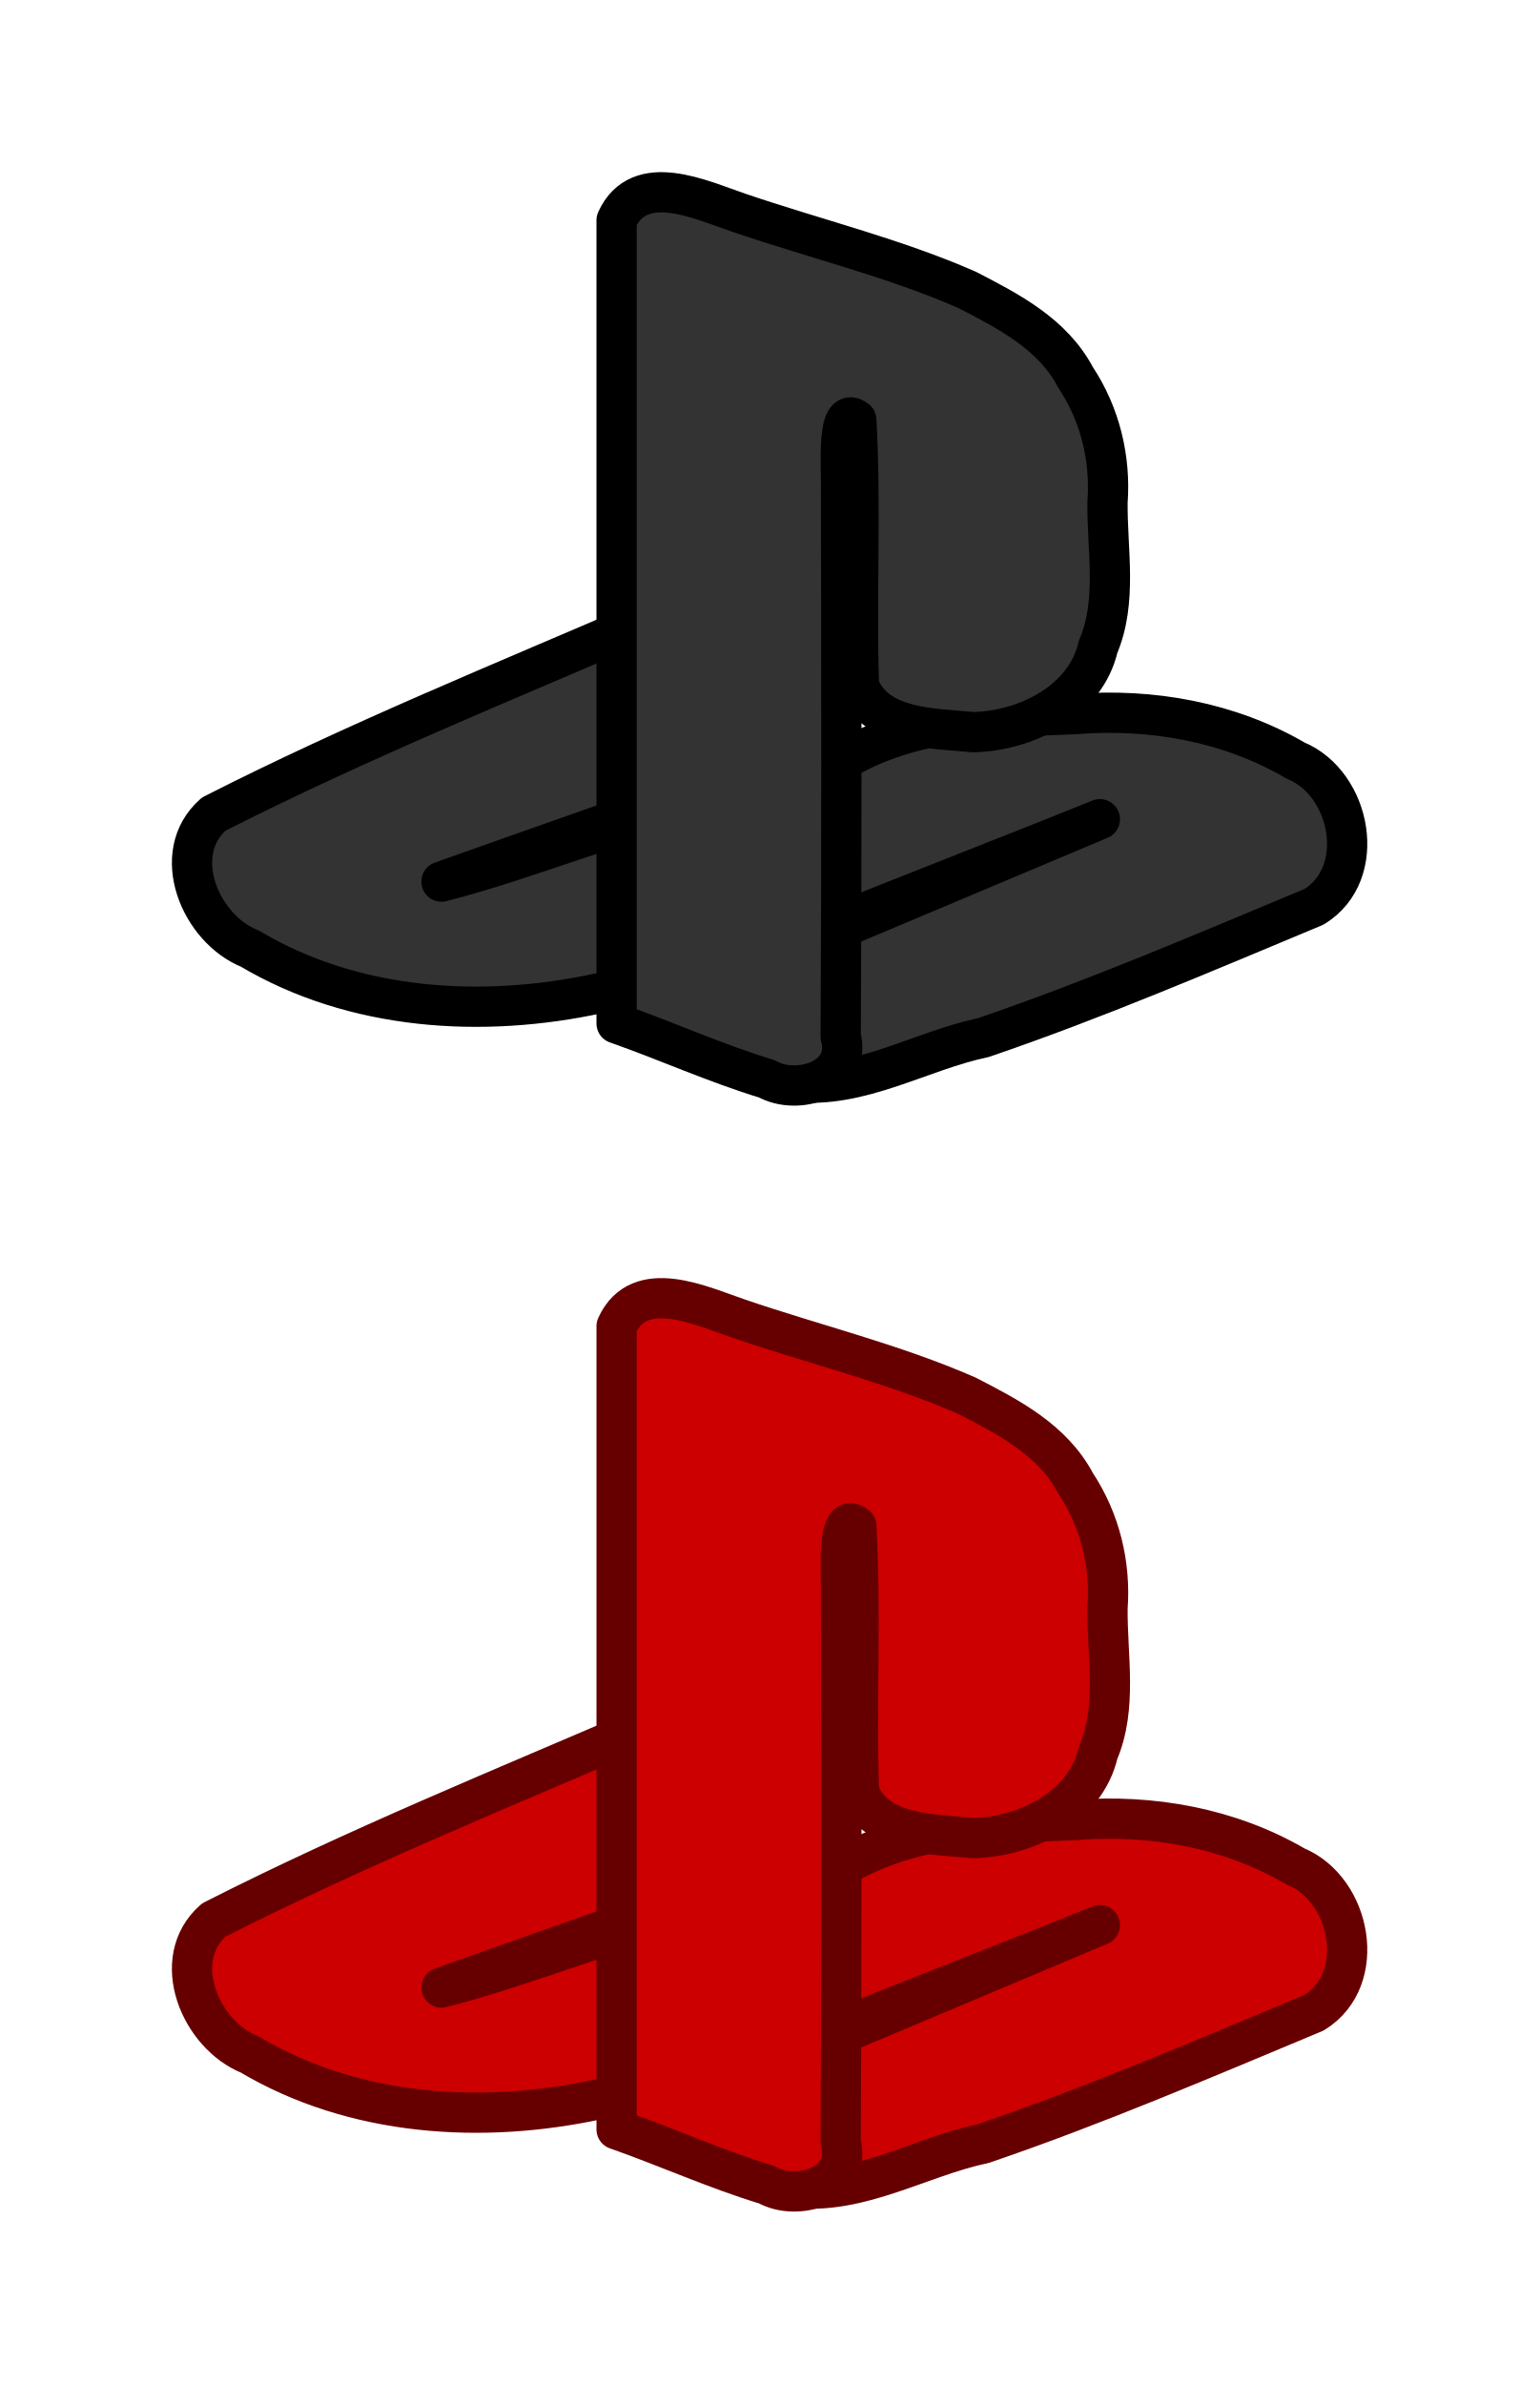
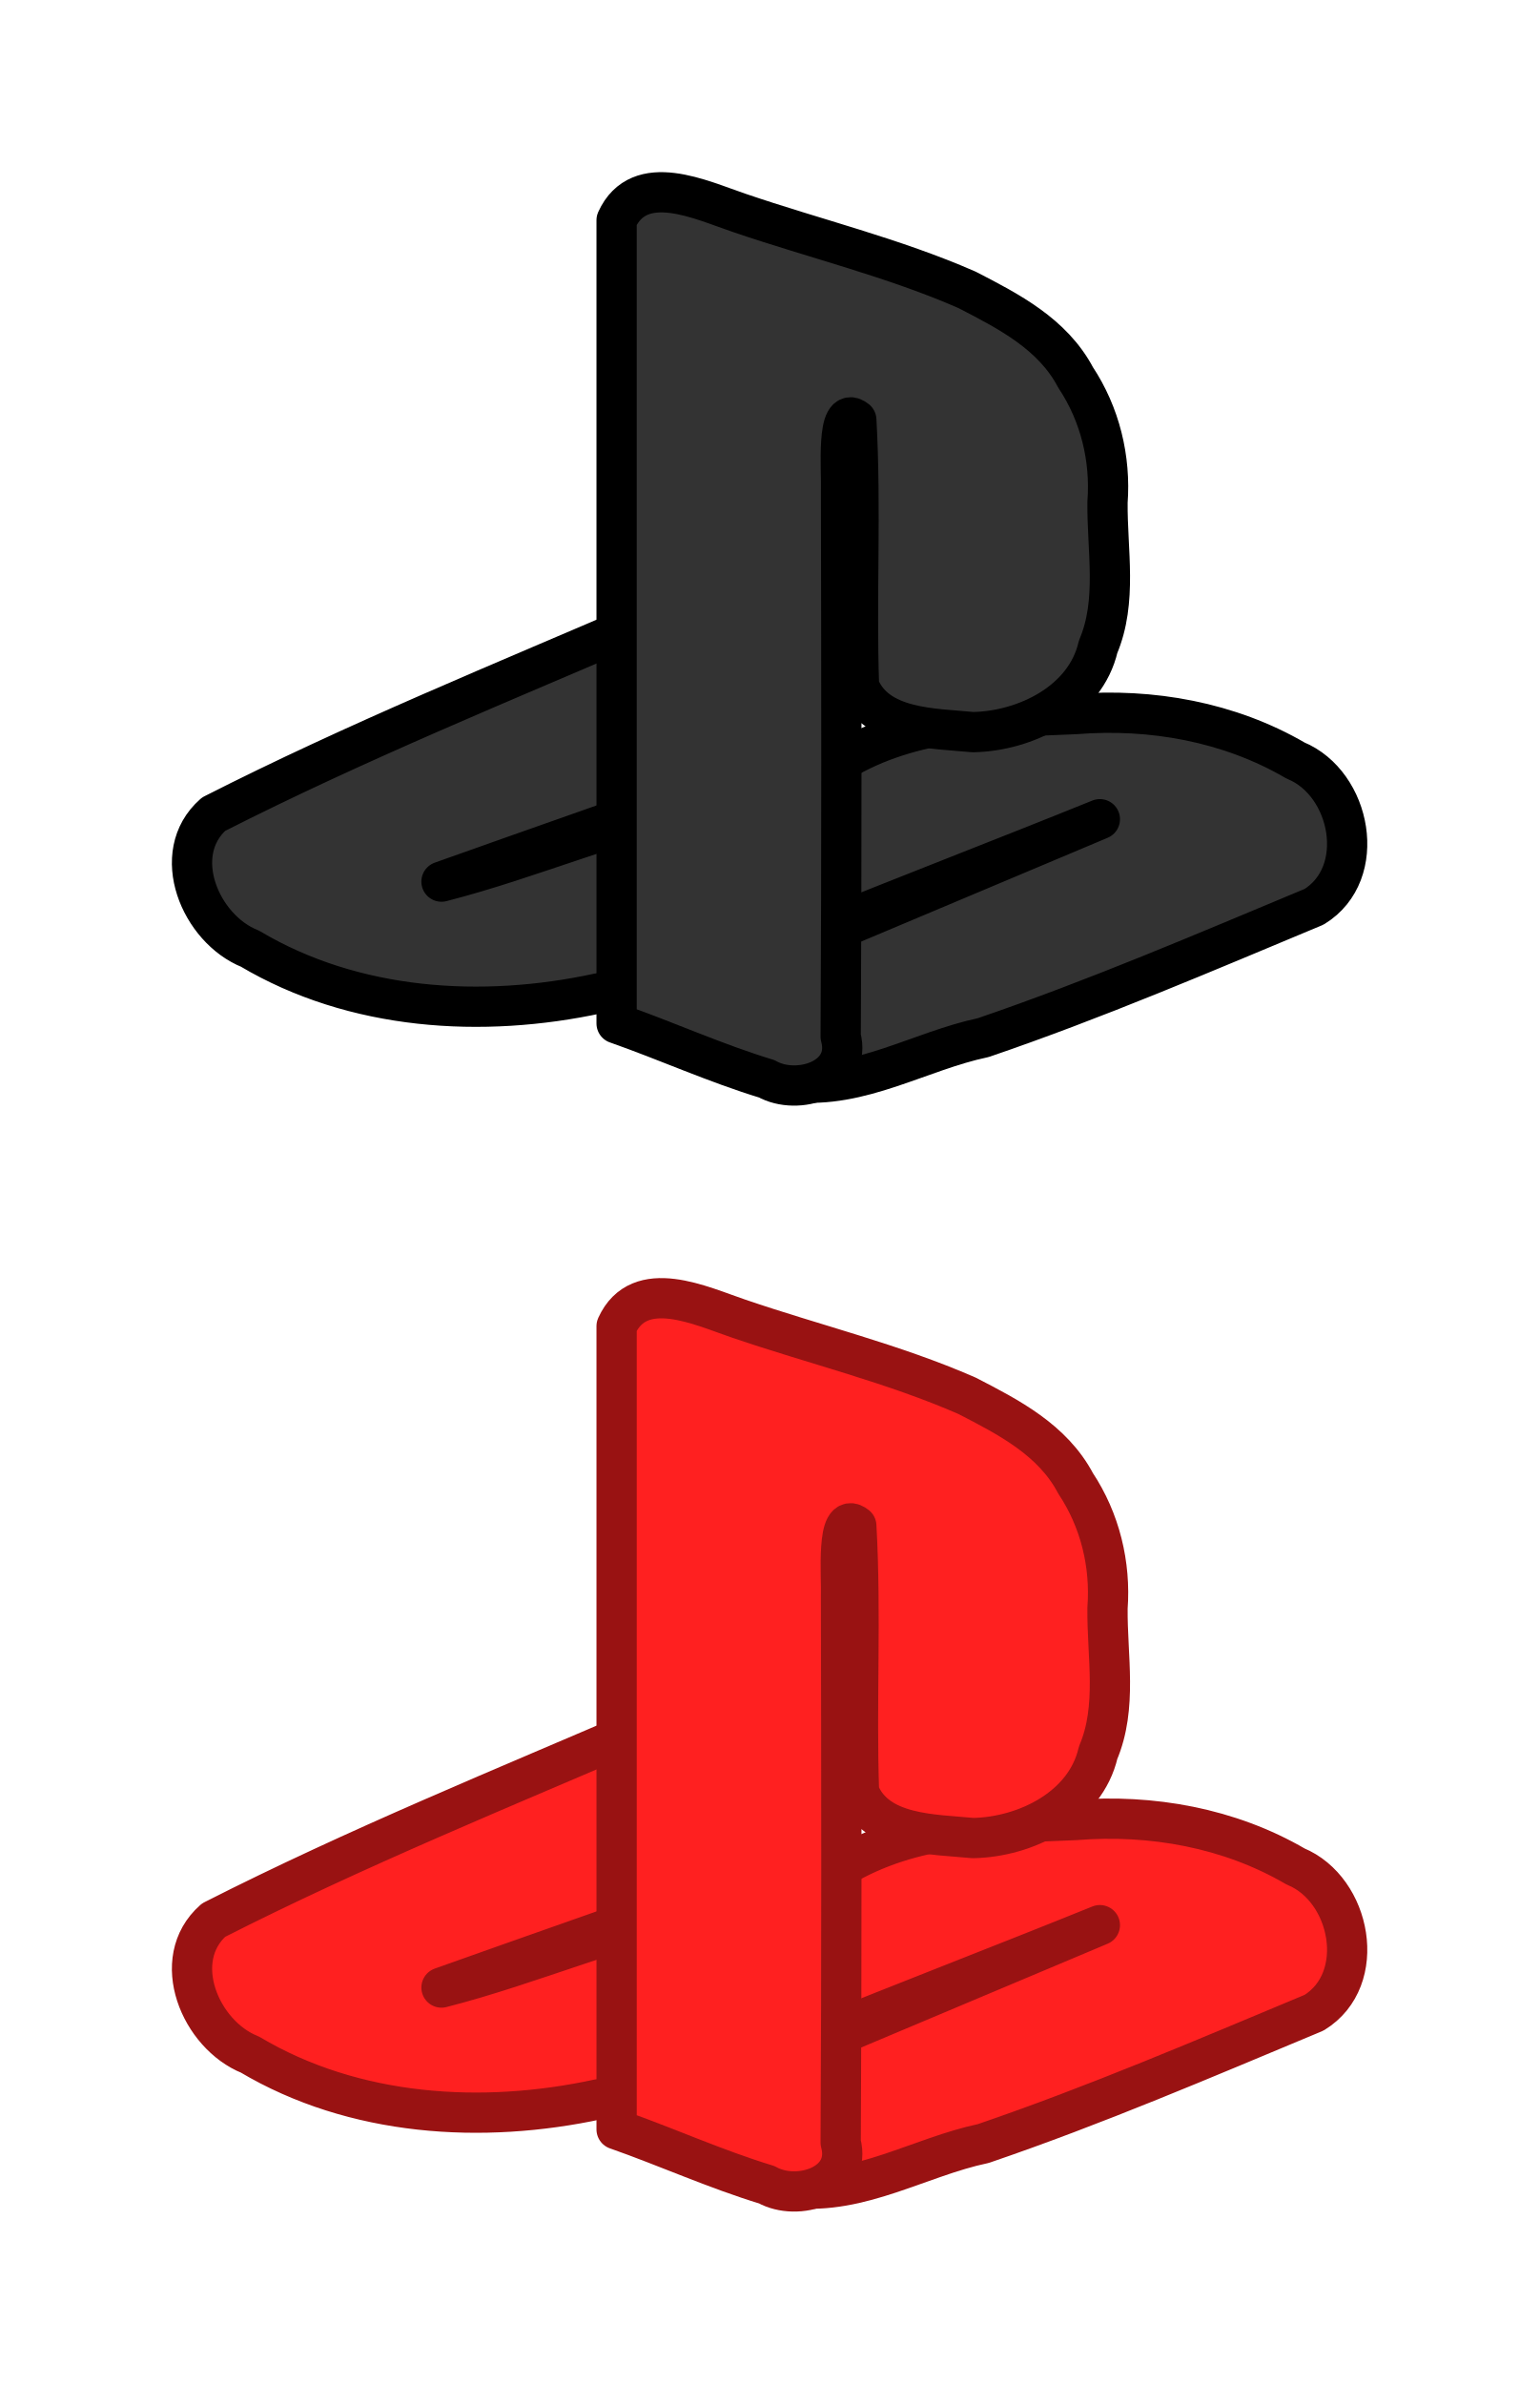
<svg xmlns="http://www.w3.org/2000/svg" width="89.435mm" height="138.498mm" viewBox="0 0 89.435 138.498" version="1.1" id="svg5">
  <defs id="defs2">
    <linearGradient id="linearGradient8705">
      <stop style="stop-color:#0000ff;stop-opacity:1;" offset="0" id="stop8703" />
    </linearGradient>
    <linearGradient id="linearGradient8655">
      <stop style="stop-color:#0000ff;stop-opacity:1;" offset="0" id="stop8653" />
    </linearGradient>
    <linearGradient id="linearGradient8629">
      <stop style="stop-color:#0000ff;stop-opacity:1;" offset="0" id="stop8627" />
    </linearGradient>
    <linearGradient id="linearGradient8541">
      <stop style="stop-color:#000000;stop-opacity:1;" offset="0" id="stop8539" />
    </linearGradient>
  </defs>
  <style type="text/css" id="style2">
	.st0{fill:#61E0DF;}
	.st1{fill:#3ED8D2;}
</style>
  <style type="text/css" id="style2-5">
	.st0{fill:#3ED8D2;}
	.st1{fill:#61E0DF;}
	.st2{opacity:8.000000e-002;}
</style>
  <g id="g949" transform="matrix(3.897845,0,0,3.897845,-498.2326,-404.2213)">
-     <path style="fill:#cc0000;fill-opacity:1;stroke:#660000;stroke-width:0.6;stroke-linecap:round;stroke-linejoin:round;stroke-miterlimit:4;stroke-dasharray:none;stroke-opacity:1" d="m 137.52,129.404 c -2.184,0.943 -4.392,1.839 -6.514,2.918 -0.671,0.592 -0.195,1.71 0.542,2.004 1.552,0.923 3.461,1.042 5.196,0.666 1.093,-0.099 2.16,-0.391 3.146,-0.871 1.437,-0.586 2.887,-1.141 4.326,-1.724 -1.928,0.812 -3.855,1.623 -5.783,2.435 -0.512,0.761 0.561,1.403 1.221,1.479 0.993,0.108 1.88,-0.46 2.824,-0.659 1.673,-0.571 3.301,-1.27 4.931,-1.95 0.812,-0.499 0.552,-1.839 -0.277,-2.18 -0.988,-0.576 -2.147,-0.782 -3.28,-0.692 -1.187,0.05 -2.444,0.069 -3.492,0.703 -0.588,0.339 -1.239,0.535 -1.913,0.597 -1.386,0.264 -2.681,0.848 -4.044,1.197 1.486,-0.529 2.974,-1.049 4.461,-1.575 -0.448,-0.782 -0.896,-1.564 -1.344,-2.346 z" id="path945" />
-     <path style="fill:#cc0000;fill-opacity:1;stroke:#660000;stroke-width:0.6;stroke-linecap:round;stroke-linejoin:round;stroke-miterlimit:4;stroke-dasharray:none;stroke-opacity:1" d="m 137.013,135.441 c 0,-3.991 0,-7.981 0,-11.972 0.34,-0.746 1.263,-0.299 1.825,-0.11 1.13,0.386 2.305,0.669 3.398,1.148 0.623,0.321 1.276,0.657 1.618,1.305 0.365,0.55 0.525,1.208 0.476,1.862 -0.007,0.718 0.149,1.472 -0.14,2.153 -0.19,0.819 -1.083,1.257 -1.865,1.272 -0.587,-0.058 -1.44,-0.038 -1.699,-0.687 -0.045,-1.321 0.034,-2.645 -0.04,-3.966 -0.305,-0.247 -0.217,0.768 -0.228,1.039 0.006,2.718 0.01,5.435 -0.005,8.153 0.172,0.633 -0.644,0.886 -1.102,0.628 -0.761,-0.231 -1.488,-0.562 -2.237,-0.825 z" id="path947" />
+     <path style="fill:#ff2020;fill-opacity:1;stroke:#991212;stroke-width:0.6;stroke-linecap:round;stroke-linejoin:round;stroke-miterlimit:4;stroke-dasharray:none;stroke-opacity:1" d="m 137.52,129.404 c -2.184,0.943 -4.392,1.839 -6.514,2.918 -0.671,0.592 -0.195,1.71 0.542,2.004 1.552,0.923 3.461,1.042 5.196,0.666 1.093,-0.099 2.16,-0.391 3.146,-0.871 1.437,-0.586 2.887,-1.141 4.326,-1.724 -1.928,0.812 -3.855,1.623 -5.783,2.435 -0.512,0.761 0.561,1.403 1.221,1.479 0.993,0.108 1.88,-0.46 2.824,-0.659 1.673,-0.571 3.301,-1.27 4.931,-1.95 0.812,-0.499 0.552,-1.839 -0.277,-2.18 -0.988,-0.576 -2.147,-0.782 -3.28,-0.692 -1.187,0.05 -2.444,0.069 -3.492,0.703 -0.588,0.339 -1.239,0.535 -1.913,0.597 -1.386,0.264 -2.681,0.848 -4.044,1.197 1.486,-0.529 2.974,-1.049 4.461,-1.575 -0.448,-0.782 -0.896,-1.564 -1.344,-2.346 z" id="path945" />
+     <path style="fill:#ff2020;fill-opacity:1;stroke:#991212;stroke-width:0.6;stroke-linecap:round;stroke-linejoin:round;stroke-miterlimit:4;stroke-dasharray:none;stroke-opacity:1" d="m 137.013,135.441 c 0,-3.991 0,-7.981 0,-11.972 0.34,-0.746 1.263,-0.299 1.825,-0.11 1.13,0.386 2.305,0.669 3.398,1.148 0.623,0.321 1.276,0.657 1.618,1.305 0.365,0.55 0.525,1.208 0.476,1.862 -0.007,0.718 0.149,1.472 -0.14,2.153 -0.19,0.819 -1.083,1.257 -1.865,1.272 -0.587,-0.058 -1.44,-0.038 -1.699,-0.687 -0.045,-1.321 0.034,-2.645 -0.04,-3.966 -0.305,-0.247 -0.217,0.768 -0.228,1.039 0.006,2.718 0.01,5.435 -0.005,8.153 0.172,0.633 -0.644,0.886 -1.102,0.628 -0.761,-0.231 -1.488,-0.562 -2.237,-0.825 z" id="path947" />
  </g>
  <g id="g923" transform="matrix(3.897845,0,0,3.897845,-498.2326,-468.4705)" style="display:inline">
    <path style="fill:#333333;stroke:#000000;stroke-width:0.6;stroke-linecap:round;stroke-linejoin:round;stroke-miterlimit:4;stroke-dasharray:none;stroke-opacity:1" d="m 137.52,129.404 c -2.184,0.943 -4.392,1.839 -6.514,2.918 -0.671,0.592 -0.195,1.71 0.542,2.004 1.552,0.923 3.461,1.042 5.196,0.666 1.093,-0.099 2.16,-0.391 3.146,-0.871 1.437,-0.586 2.887,-1.141 4.326,-1.724 -1.928,0.812 -3.855,1.623 -5.783,2.435 -0.512,0.761 0.561,1.403 1.221,1.479 0.993,0.108 1.88,-0.46 2.824,-0.659 1.673,-0.571 3.301,-1.27 4.931,-1.95 0.812,-0.499 0.552,-1.839 -0.277,-2.18 -0.988,-0.576 -2.147,-0.782 -3.28,-0.692 -1.187,0.05 -2.444,0.069 -3.492,0.703 -0.588,0.339 -1.239,0.535 -1.913,0.597 -1.386,0.264 -2.681,0.848 -4.044,1.197 1.486,-0.529 2.974,-1.049 4.461,-1.575 -0.448,-0.782 -0.896,-1.564 -1.344,-2.346 z" id="path21339" />
    <path style="fill:#333333;stroke:#000000;stroke-width:0.6;stroke-linecap:round;stroke-linejoin:round;stroke-miterlimit:4;stroke-dasharray:none;stroke-opacity:1" d="m 137.013,135.441 c 0,-3.991 0,-7.981 0,-11.972 0.34,-0.746 1.263,-0.299 1.825,-0.11 1.13,0.386 2.305,0.669 3.398,1.148 0.623,0.321 1.276,0.657 1.618,1.305 0.365,0.55 0.525,1.208 0.476,1.862 -0.007,0.718 0.149,1.472 -0.14,2.153 -0.19,0.819 -1.083,1.257 -1.865,1.272 -0.587,-0.058 -1.44,-0.038 -1.699,-0.687 -0.045,-1.321 0.034,-2.645 -0.04,-3.966 -0.305,-0.247 -0.217,0.768 -0.228,1.039 0.006,2.718 0.01,5.435 -0.005,8.153 0.172,0.633 -0.644,0.886 -1.102,0.628 -0.761,-0.231 -1.488,-0.562 -2.237,-0.825 z" id="path20578" />
  </g>
</svg>
